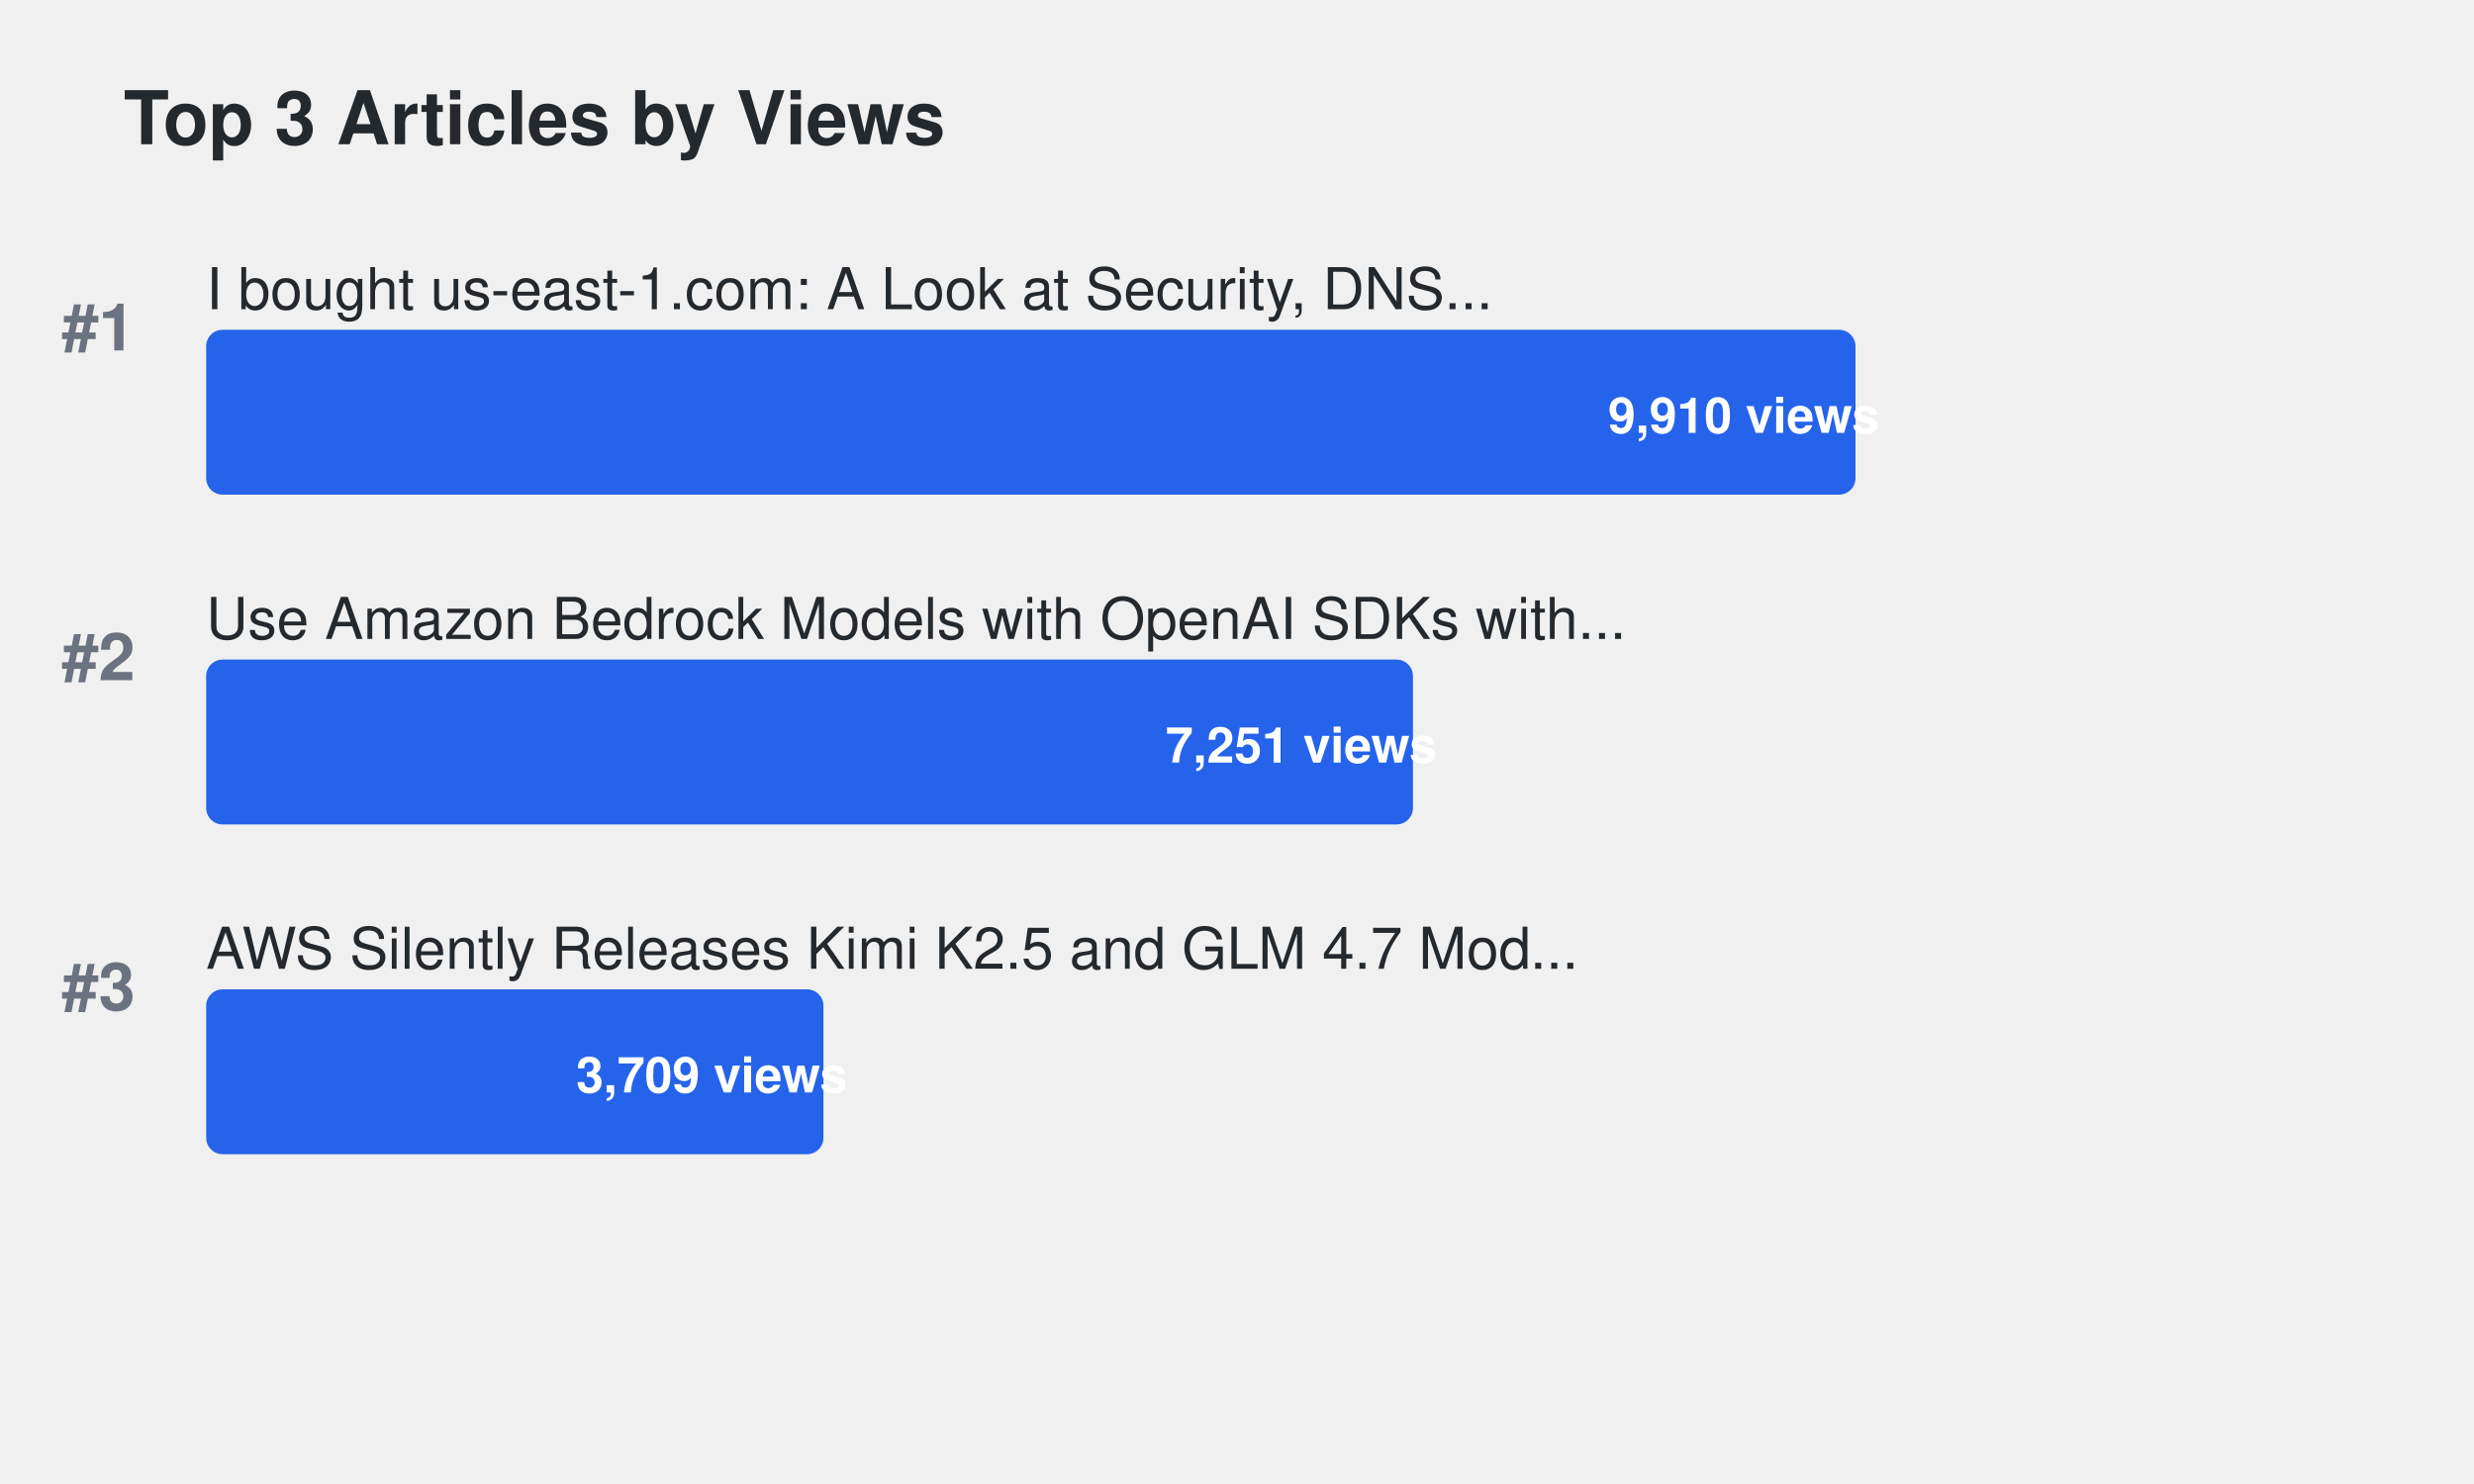
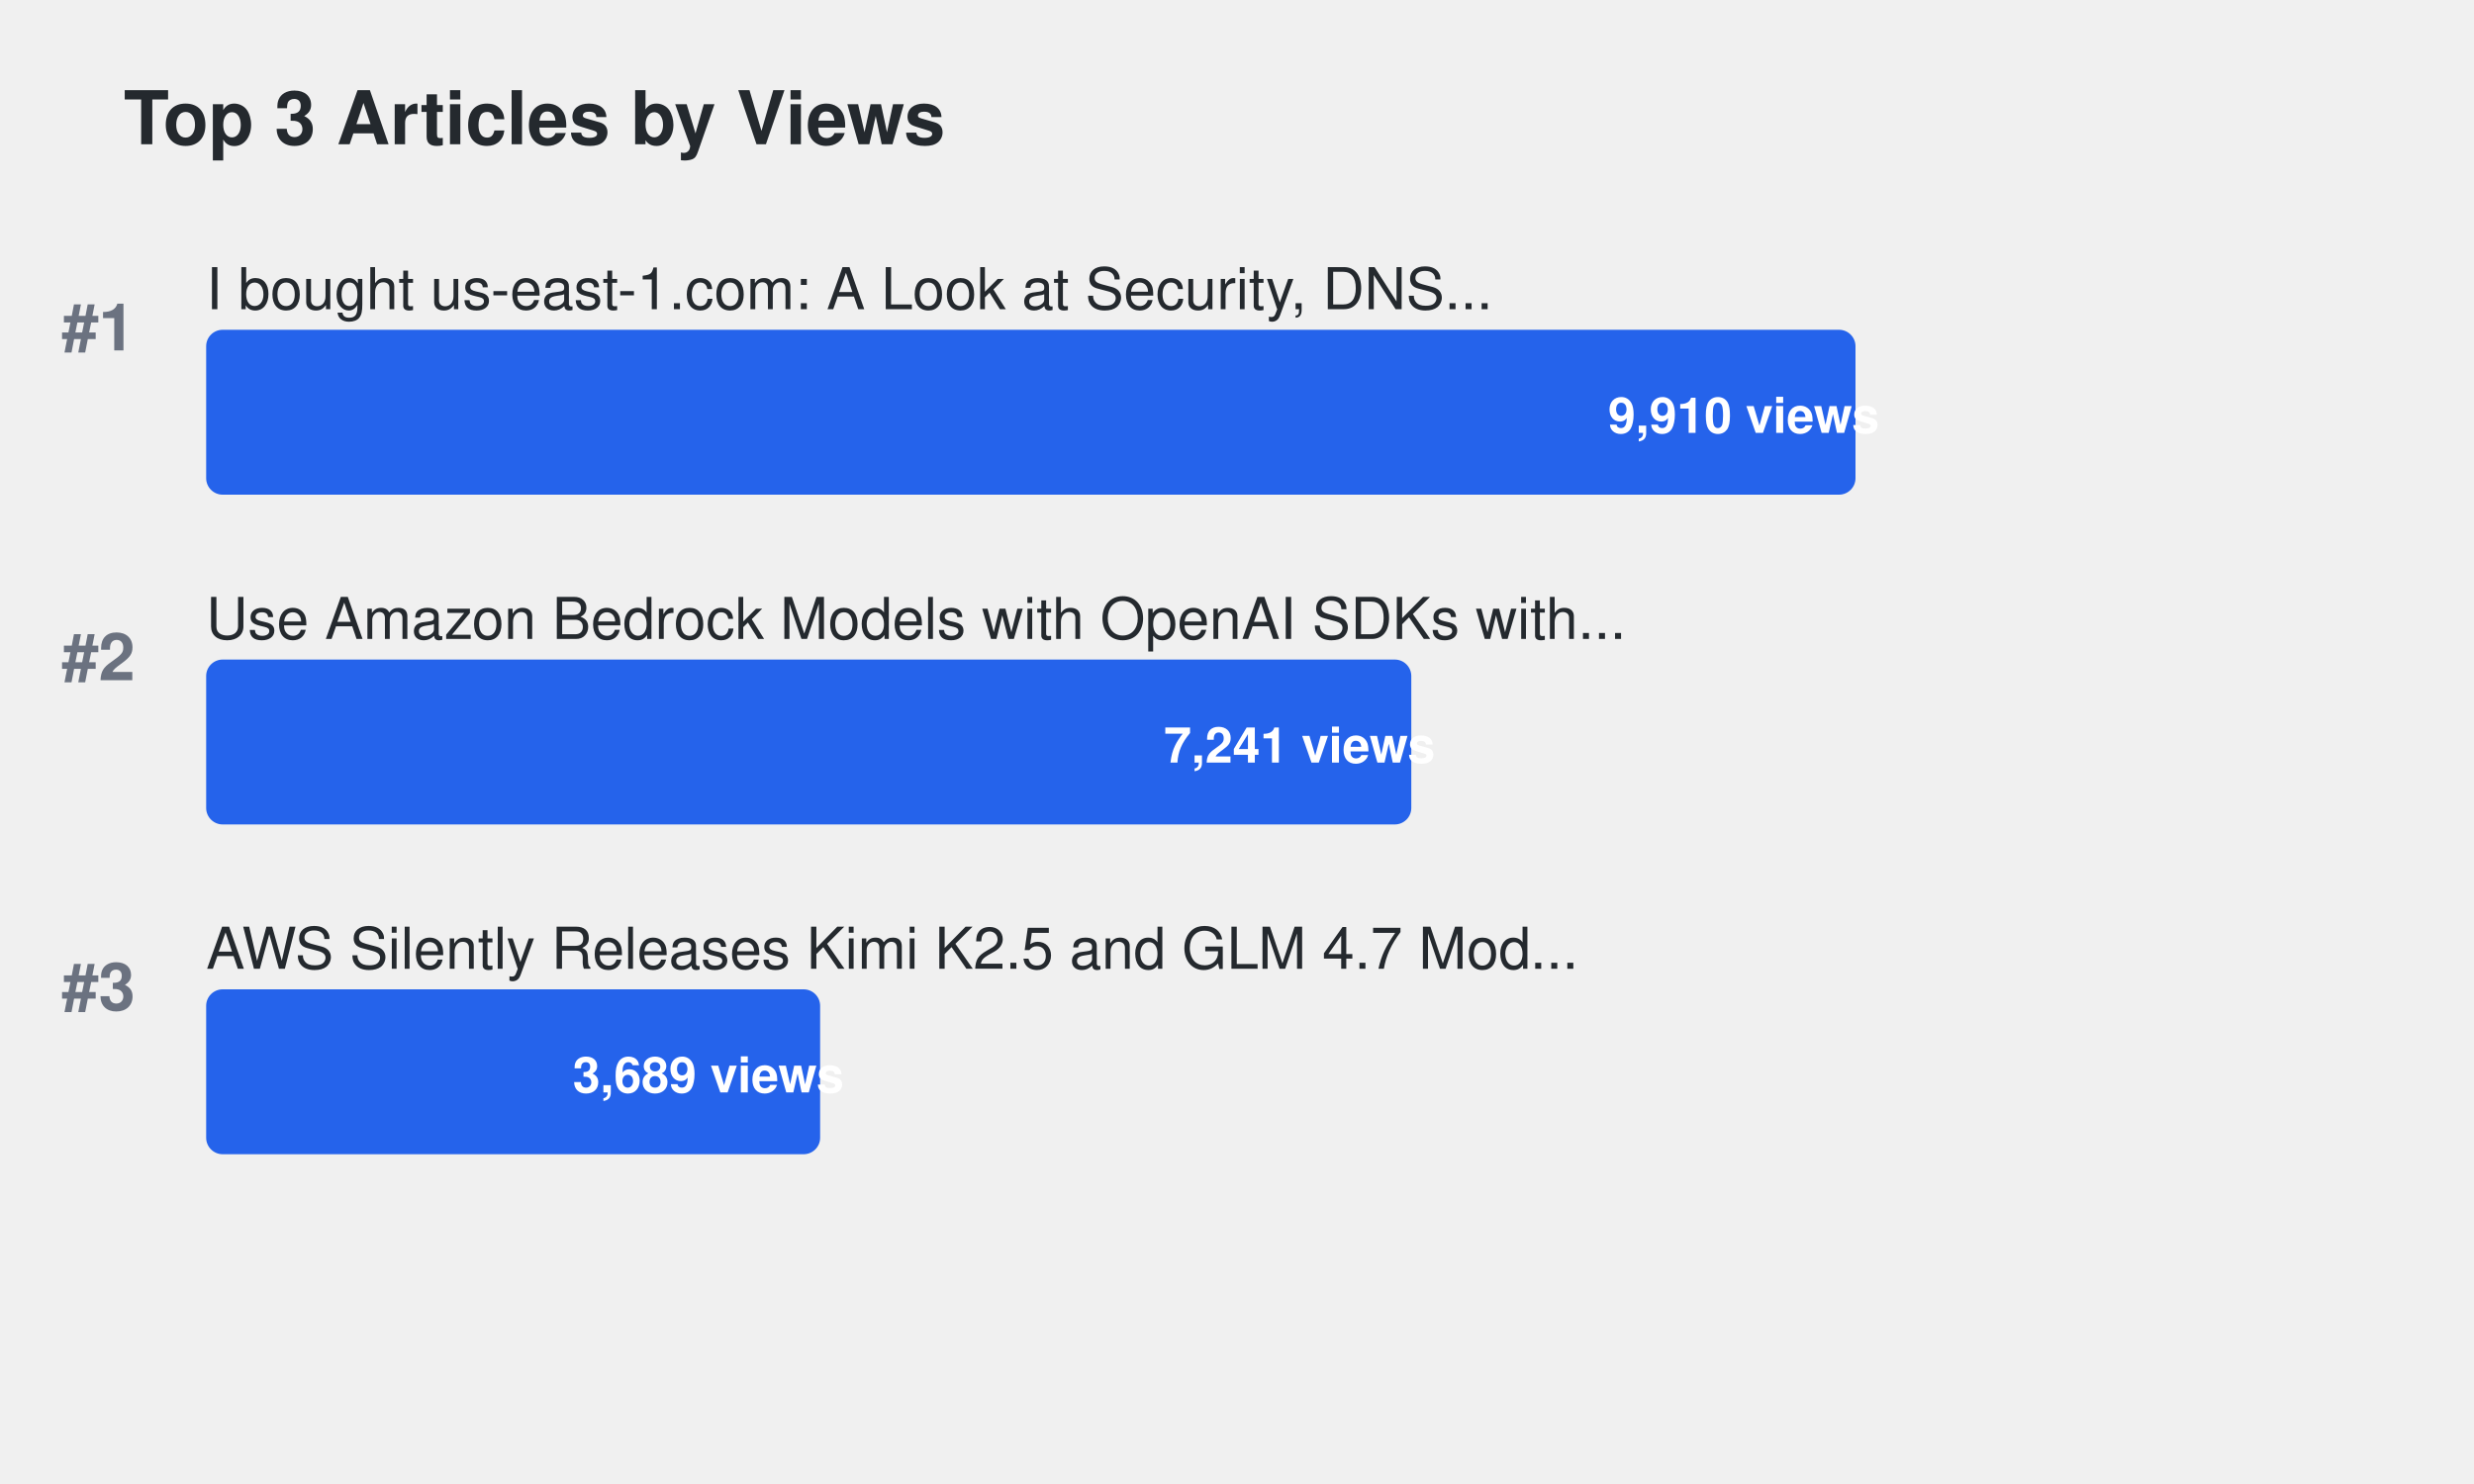
<svg xmlns="http://www.w3.org/2000/svg" width="600" height="360">
  <defs>
    <style>
.title { font-family: -apple-system, BlinkMacSystemFont, "Segoe UI", Helvetica, Arial, sans-serif; font-size: 18px; font-weight: 600; fill: #24292e; }
.article-title { font-family: -apple-system, BlinkMacSystemFont, "Segoe UI", Helvetica, Arial, sans-serif; font-size: 14px; font-weight: 500; fill: #24292e; }
.metric-value { font-family: -apple-system, BlinkMacSystemFont, "Segoe UI", Helvetica, Arial, sans-serif; font-size: 12px; font-weight: 600; fill: #ffffff; }
.rank { font-family: -apple-system, BlinkMacSystemFont, "Segoe UI", Helvetica, Arial, sans-serif; font-size: 16px; font-weight: 700; fill: #6b7280; }
.bar { rx: 4; ry: 4; }
.bar:hover { opacity: 0.8; cursor: pointer; }
a { text-decoration: none; }
a:hover .article-title { fill: #0969da; text-decoration: underline; }
a:hover .bar { opacity: 0.9; }
</style>
  </defs>
  <text x="30" y="35" class="title">Top 3 Articles by Views</text>
  <text x="15" y="85" class="rank">#1</text>
  <a href="https://dev.to/aws-builders/i-bought-us-east-1com-a-look-at-security-dns-traffic-and-protecting-aws-users-15ng" target="_blank">
    <text x="50" y="75" class="article-title">I bought us-east-1.com: A Look at Security, DNS...</text>
    <rect x="50" y="80" width="400.0" height="40" fill="#2563eb" class="bar">
</rect>
    <text x="390.0" y="105" class="metric-value" fill="#ffffff">9,910 views</text>
  </a>
  <text x="15" y="165" class="rank">#2</text>
  <a href="https://dev.to/aws-builders/use-amazon-bedrock-models-via-an-openai-api-compatible-serverless-endpoint-now-without-fixed-cost-5hf5" target="_blank">
    <text x="50" y="155" class="article-title">Use Amazon Bedrock Models with OpenAI SDKs with...</text>
-     <rect x="50" y="160" width="292.674" height="40" fill="#2563eb" class="bar">
+     <rect x="50" y="160" width="292.27" height="40" fill="#2563eb" class="bar">
</rect>
-     <text x="282.674" y="185" class="metric-value" fill="#ffffff">7,251 views</text>
+     <text x="282.27" y="185" class="metric-value" fill="#ffffff">7,241 views</text>
  </a>
  <text x="15" y="245" class="rank">#3</text>
  <a href="https://dev.to/aws-builders/aws-silently-releases-kimi-k25-and-glm-47-models-to-bedrock-1514" target="_blank">
    <text x="50" y="235" class="article-title">AWS Silently Releases Kimi K2.5 and GLM 4.7 Mod...</text>
-     <rect x="50" y="240" width="149.707" height="40" fill="#2563eb" class="bar">
+     <rect x="50" y="240" width="148.9" height="40" fill="#2563eb" class="bar">
</rect>
-     <text x="139.707" y="265" class="metric-value" fill="#ffffff">3,709 views</text>
+     <text x="138.9" y="265" class="metric-value" fill="#ffffff">3,689 views</text>
  </a>
</svg>
